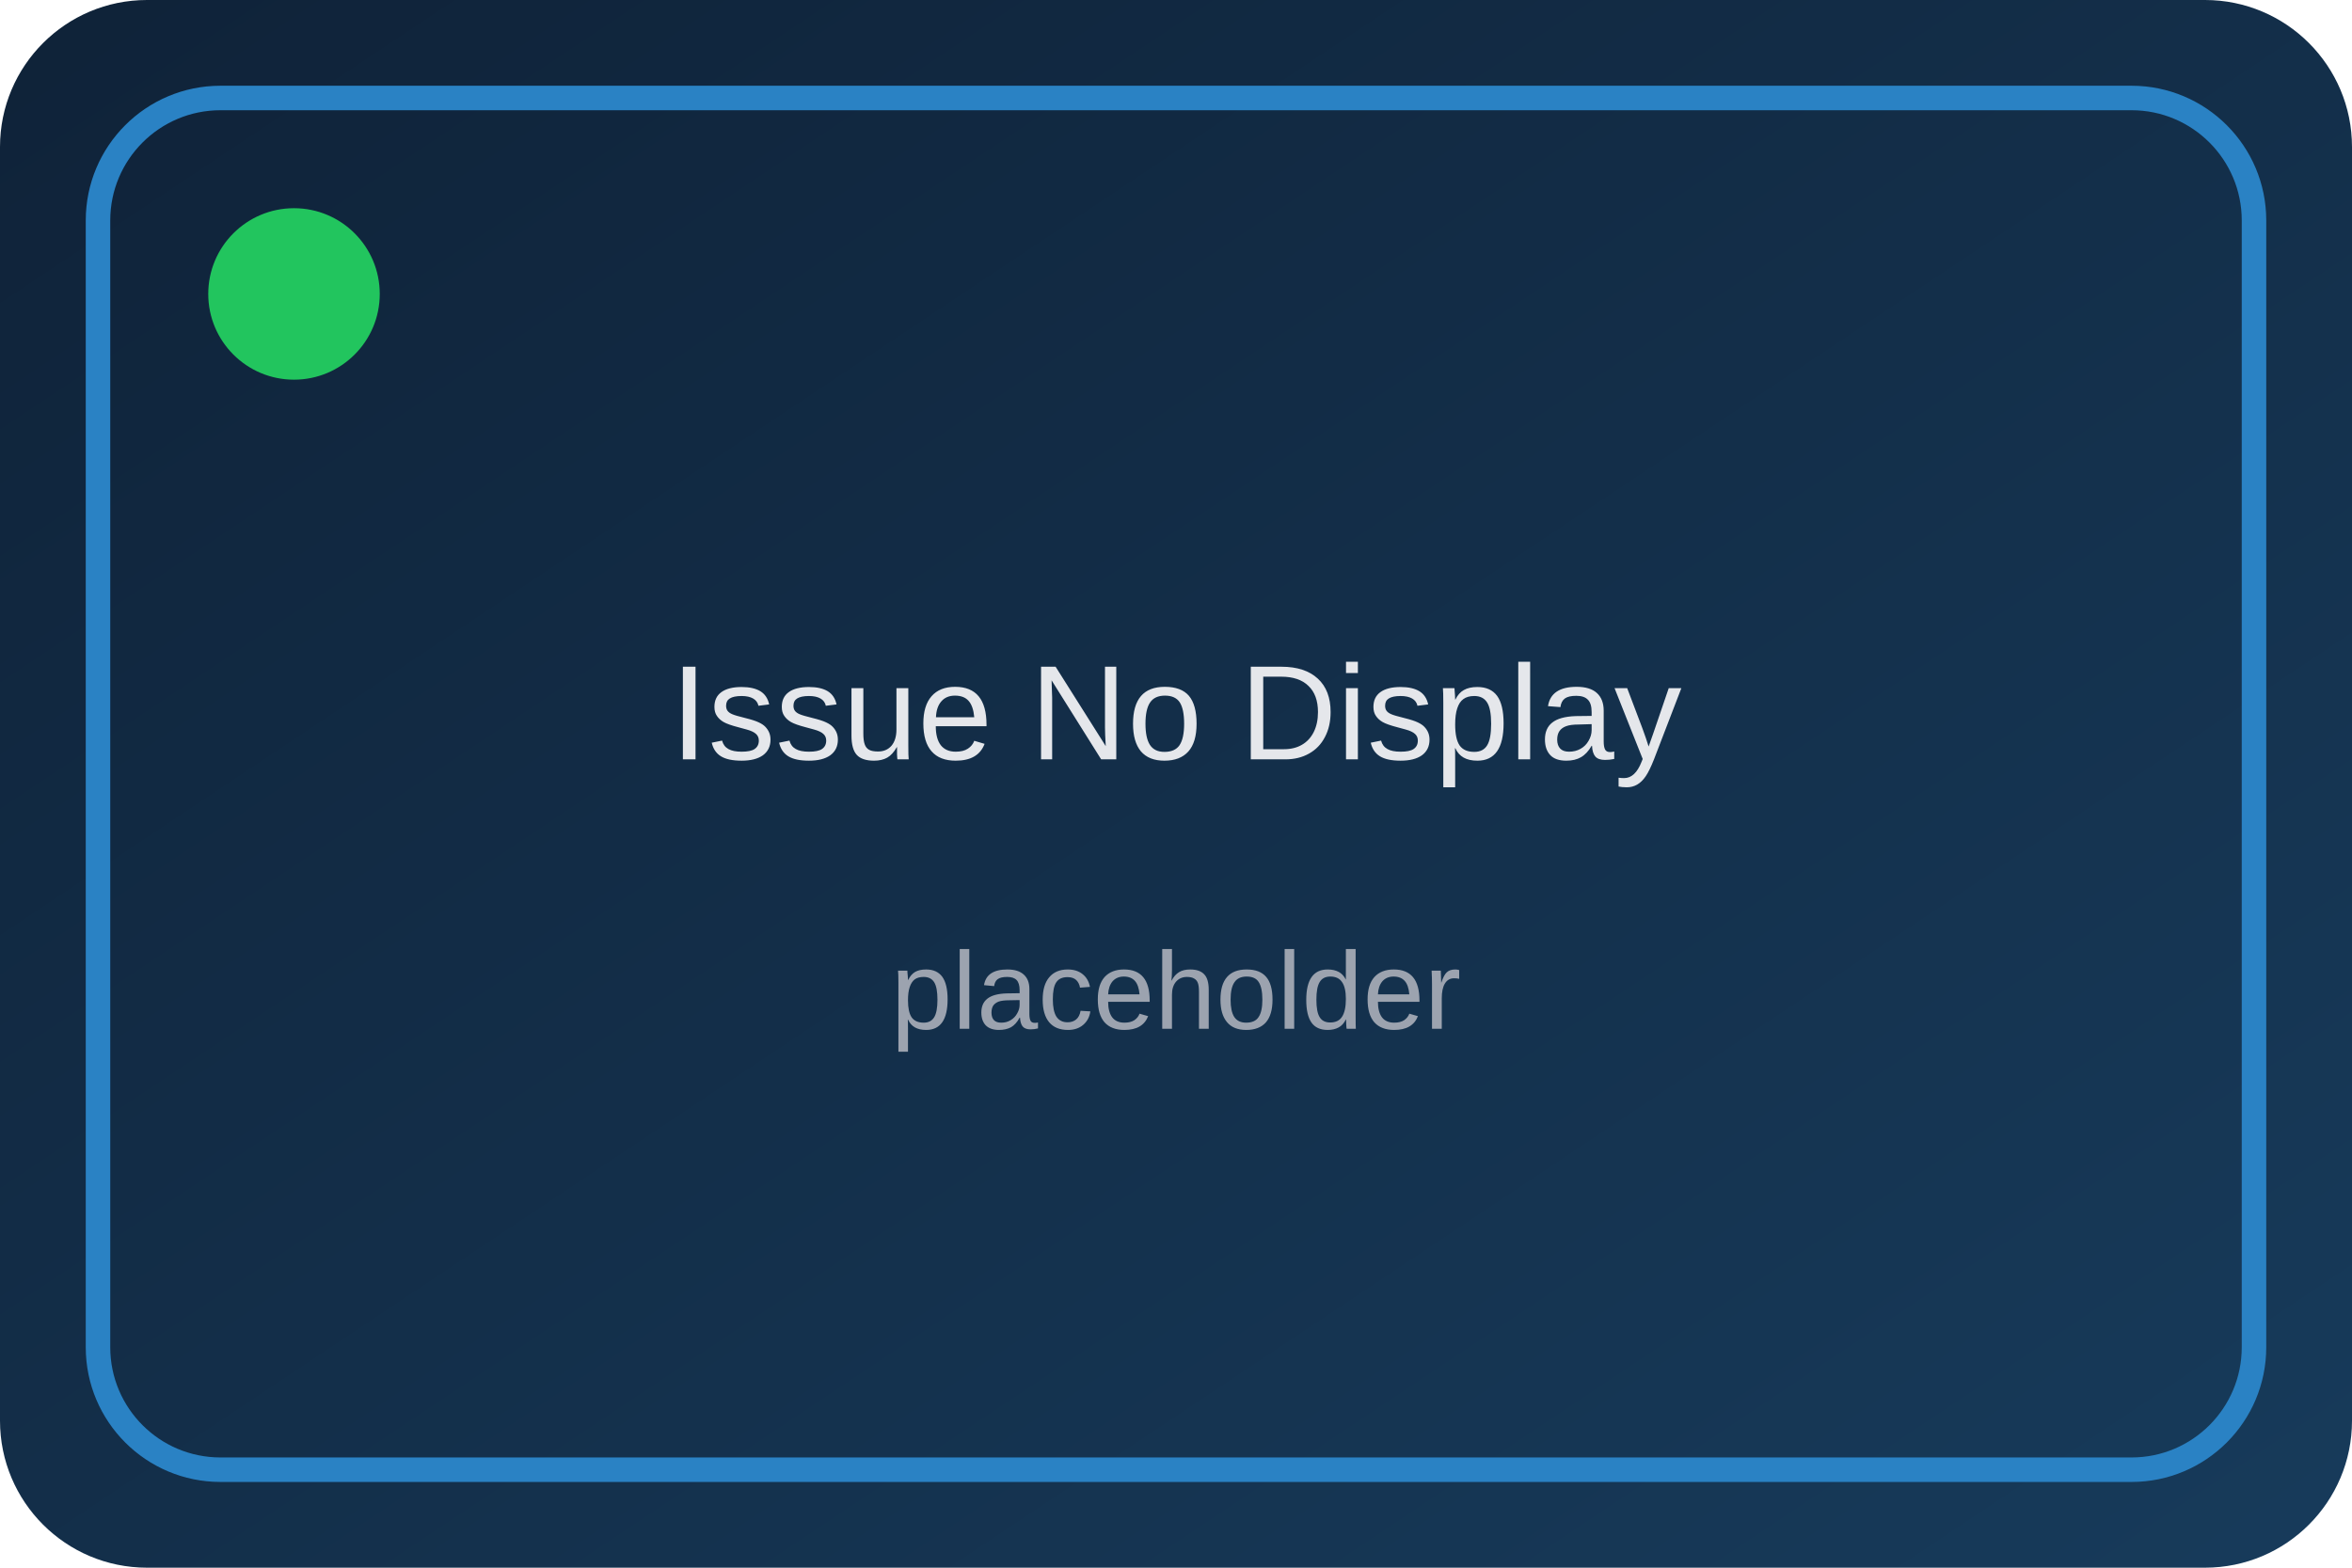
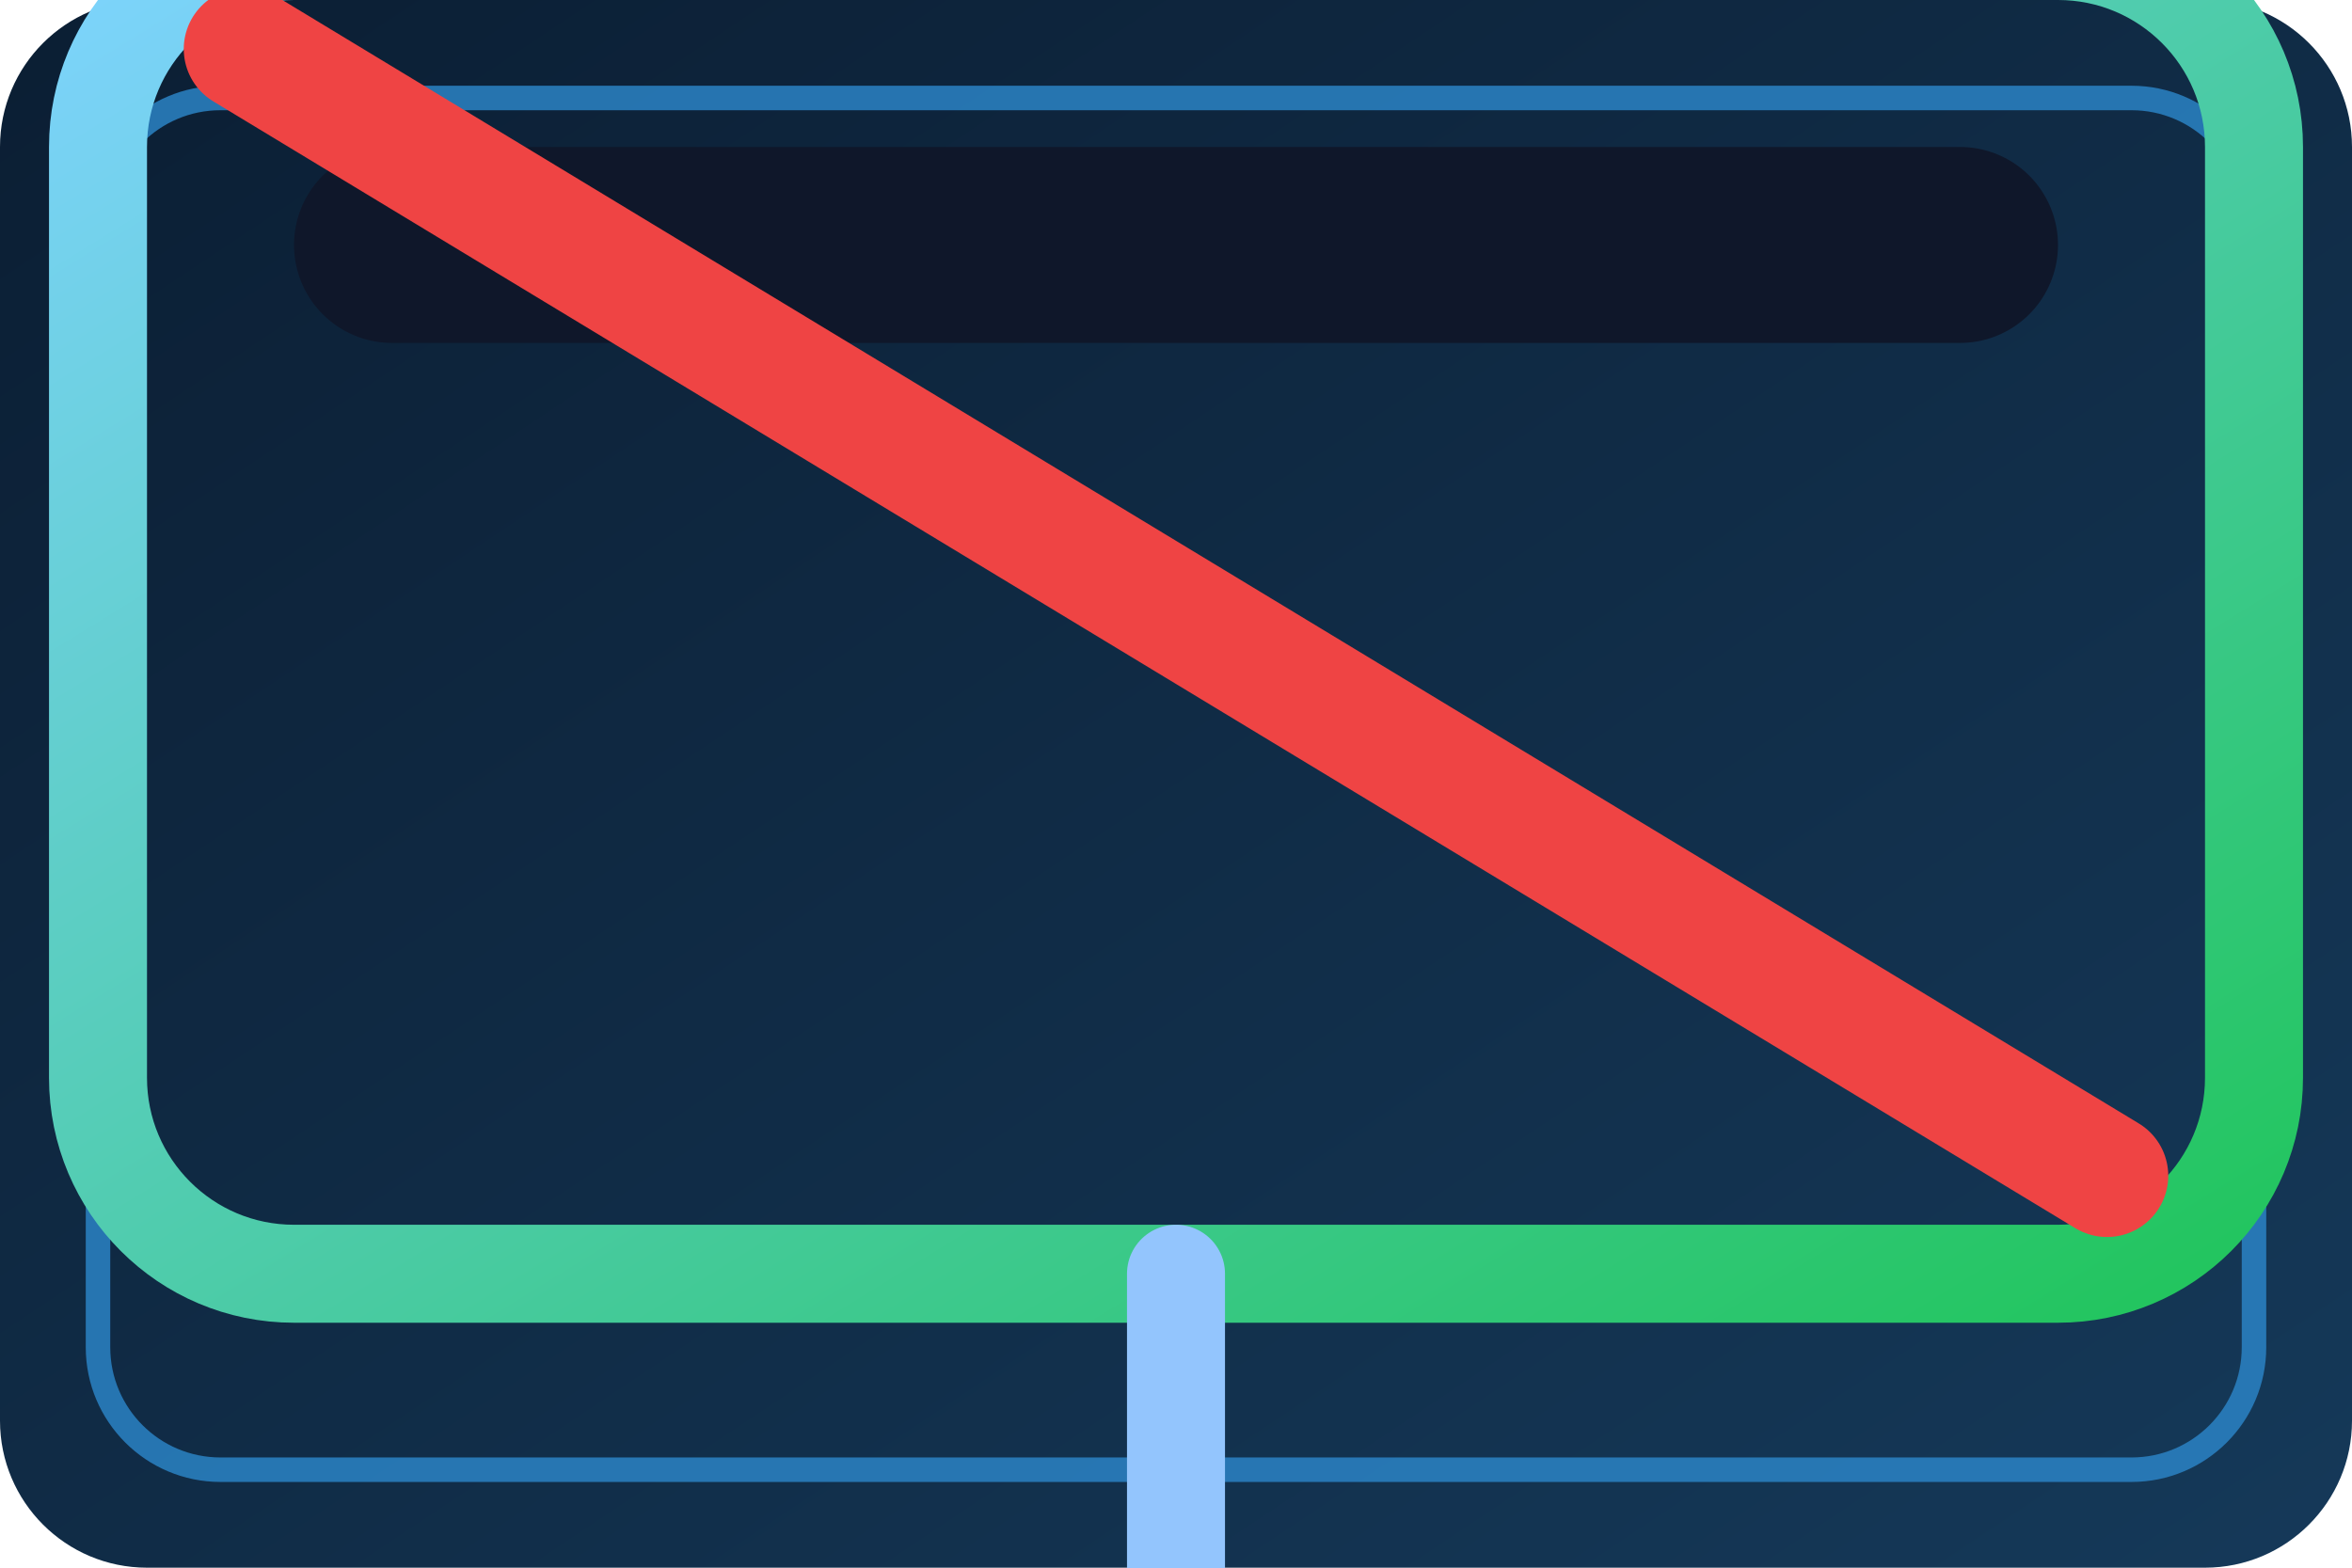
- <svg xmlns="http://www.w3.org/2000/svg" width="192" height="128" viewBox="0 0 192 128" role="img" aria-label="Issue No Display placeholder">
+ <svg xmlns="http://www.w3.org/2000/svg" width="192" height="128" viewBox="0 0 192 128" role="img" aria-label="No display icon">
  <defs>
-     <linearGradient id="g" x1="0" y1="0" x2="1" y2="1">
-       <stop offset="0%" stop-color="#0f2238" />
-       <stop offset="100%" stop-color="#173b5b" />
+     <linearGradient id="bg" x1="0" y1="0" x2="1" y2="1">
+       <stop offset="0%" stop-color="#0b1e33" />
+       <stop offset="100%" stop-color="#153959" />
+     </linearGradient>
+     <linearGradient id="accent" x1="0" y1="0" x2="1" y2="1">
+       <stop offset="0%" stop-color="#7dd3fc" />
+       <stop offset="100%" stop-color="#22c55e" />
    </linearGradient>
  </defs>
-   <rect width="192" height="128" rx="12" fill="url(#g)" />
-   <rect x="8" y="8" width="176" height="112" rx="10" fill="none" stroke="#2a82c4" stroke-width="2" />
-   <circle cx="24" cy="24" r="7" fill="#22c55e" />
-   <text x="96" y="62" fill="#e5e7eb" font-size="11" text-anchor="middle" font-family="Segoe UI, Arial, sans-serif">Issue No Display</text>
-   <text x="96" y="84" fill="#9ca3af" font-size="9" text-anchor="middle" font-family="Segoe UI, Arial, sans-serif">placeholder</text>
+   <rect width="192" height="128" rx="12" fill="url(#bg)" />
+   <rect x="8" y="8" width="176" height="112" rx="10" fill="none" stroke="#2a82c4" stroke-width="2" opacity="0.85" />
+   <g fill="none" stroke-linecap="round" stroke-linejoin="round" transform="translate(96 64) scale(2) translate(-96 -64)">
+     <rect x="52" y="30" width="88" height="54" rx="8" stroke="url(#accent)" stroke-width="4" />
+     <path d="M78 100 H114" stroke="#93c5fd" stroke-width="4" />
+     <path d="M96 84 V100" stroke="#93c5fd" stroke-width="4" />
+     <path d="M64 42 H128" stroke="#0f172a" stroke-width="8" />
+     <path d="M58 34 L134 80" stroke="#ef4444" stroke-width="5" />
+   </g>
</svg>
